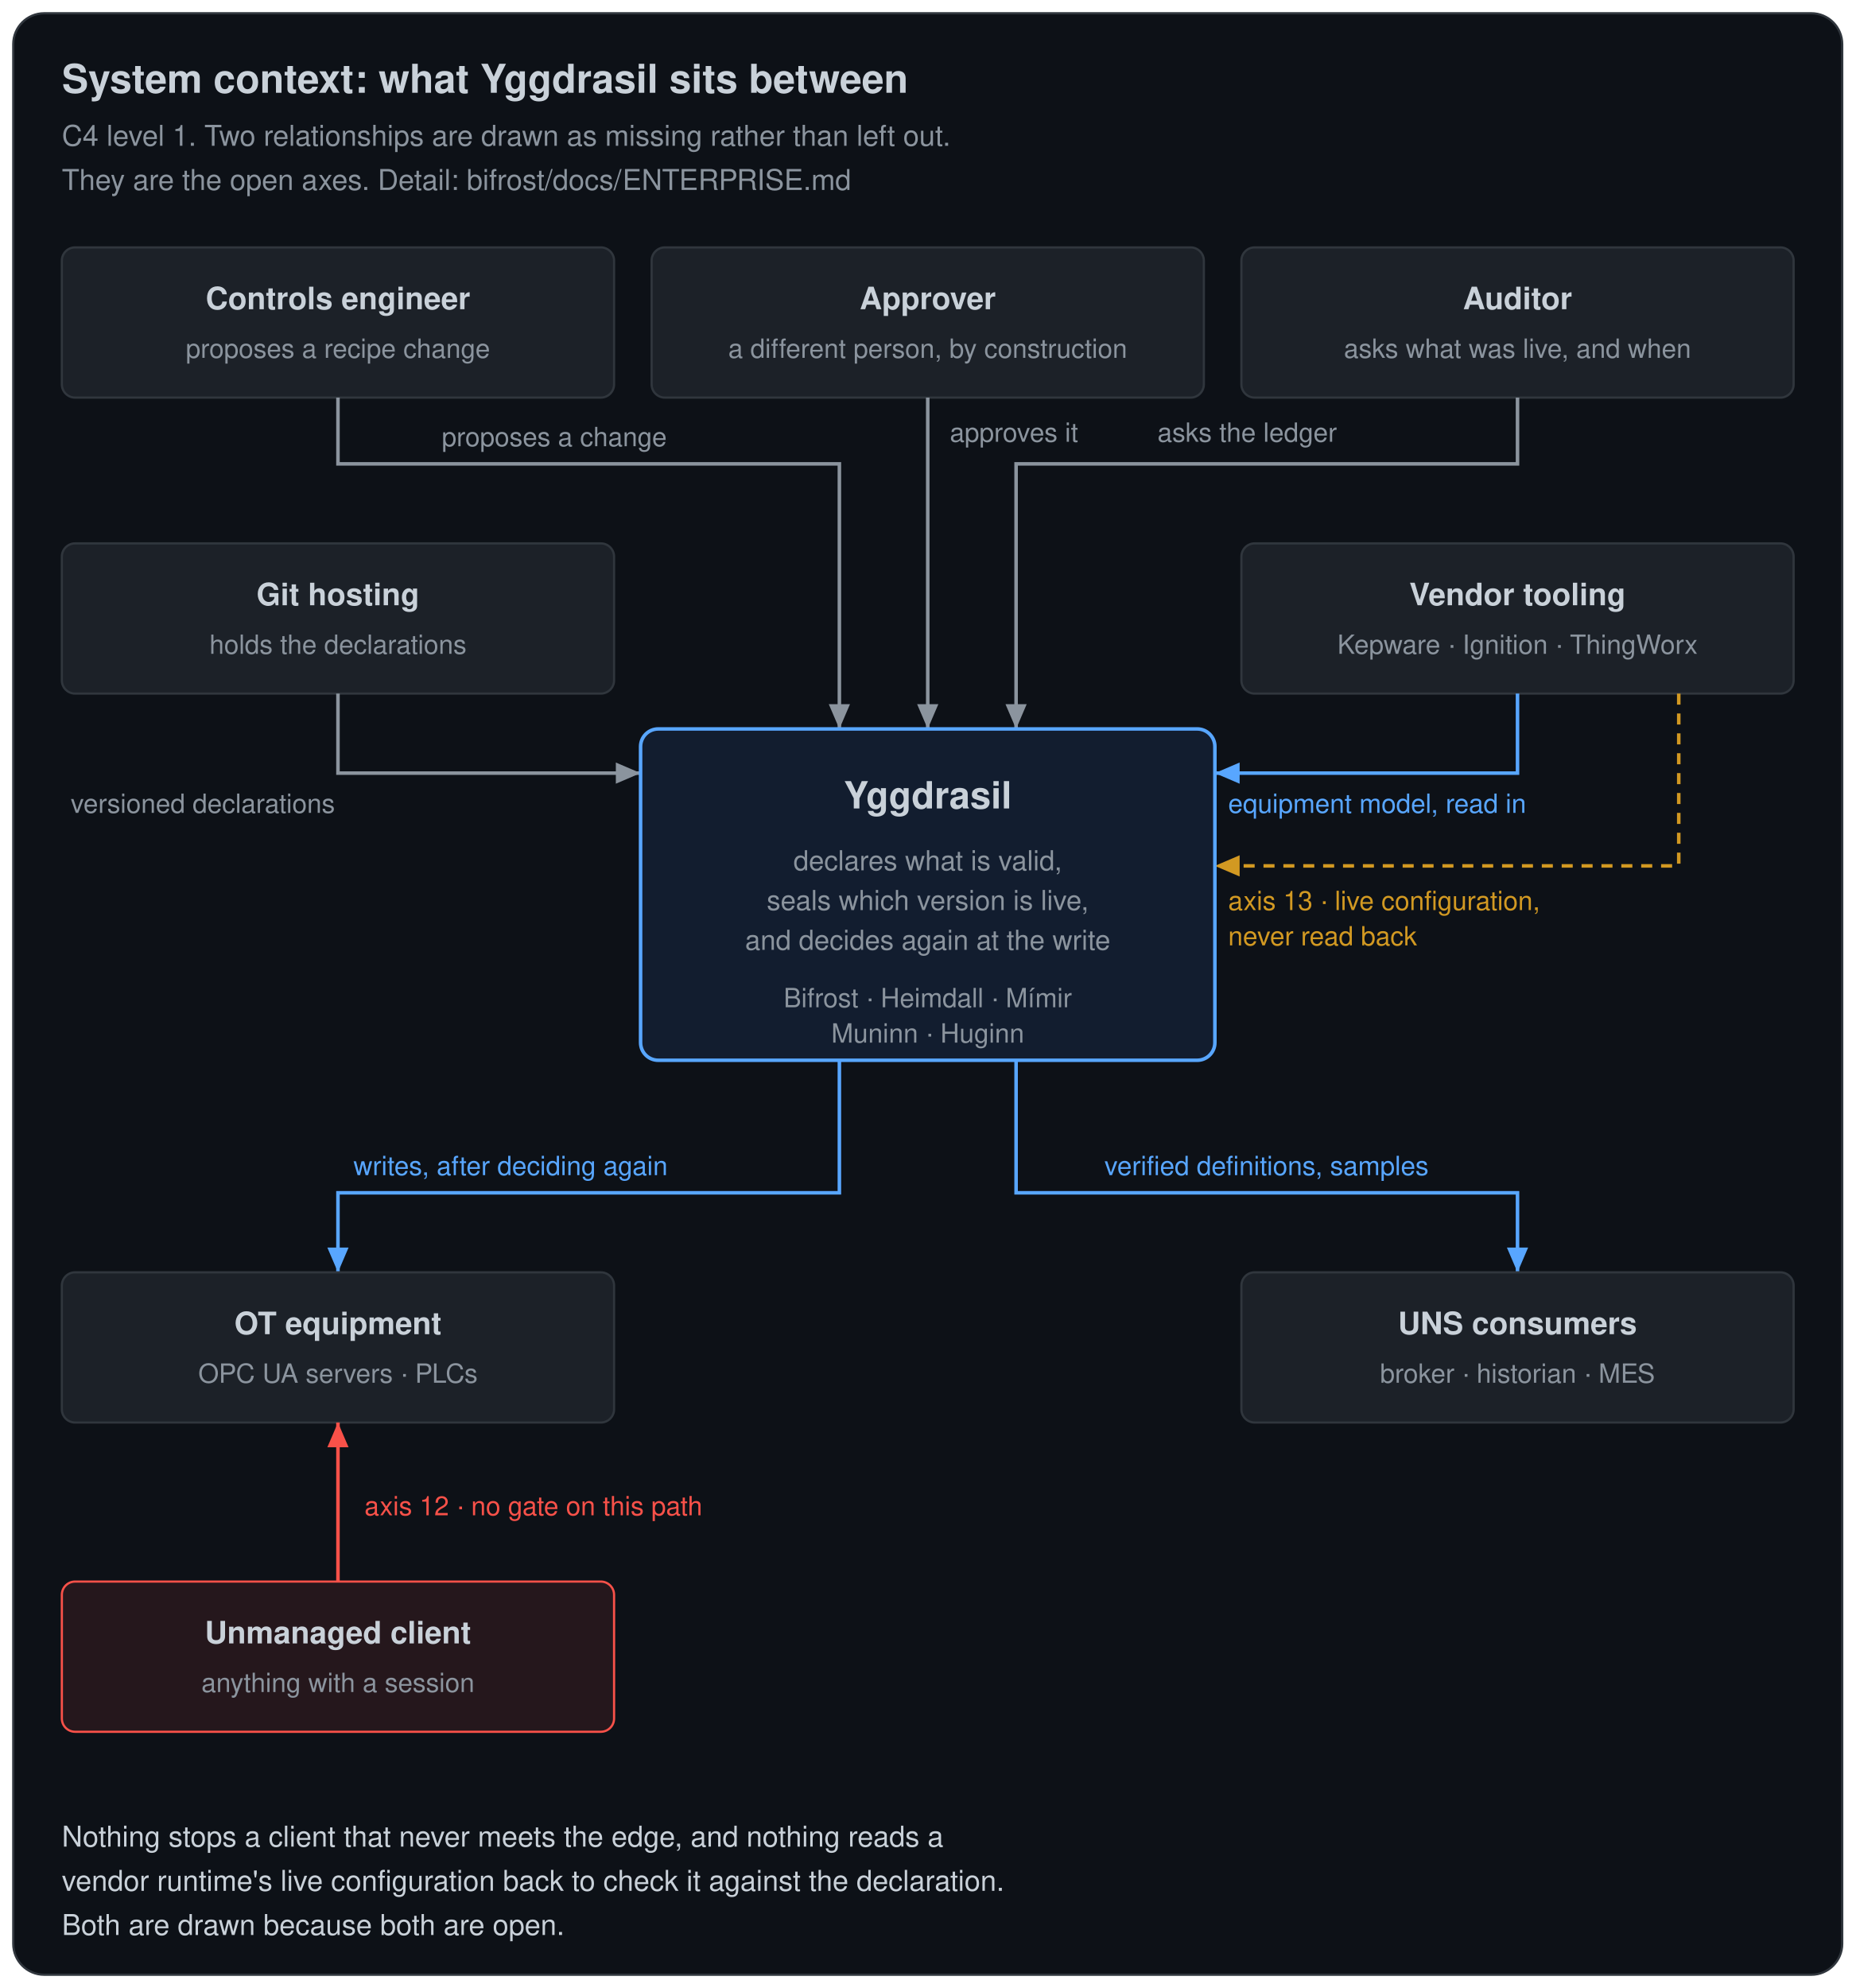
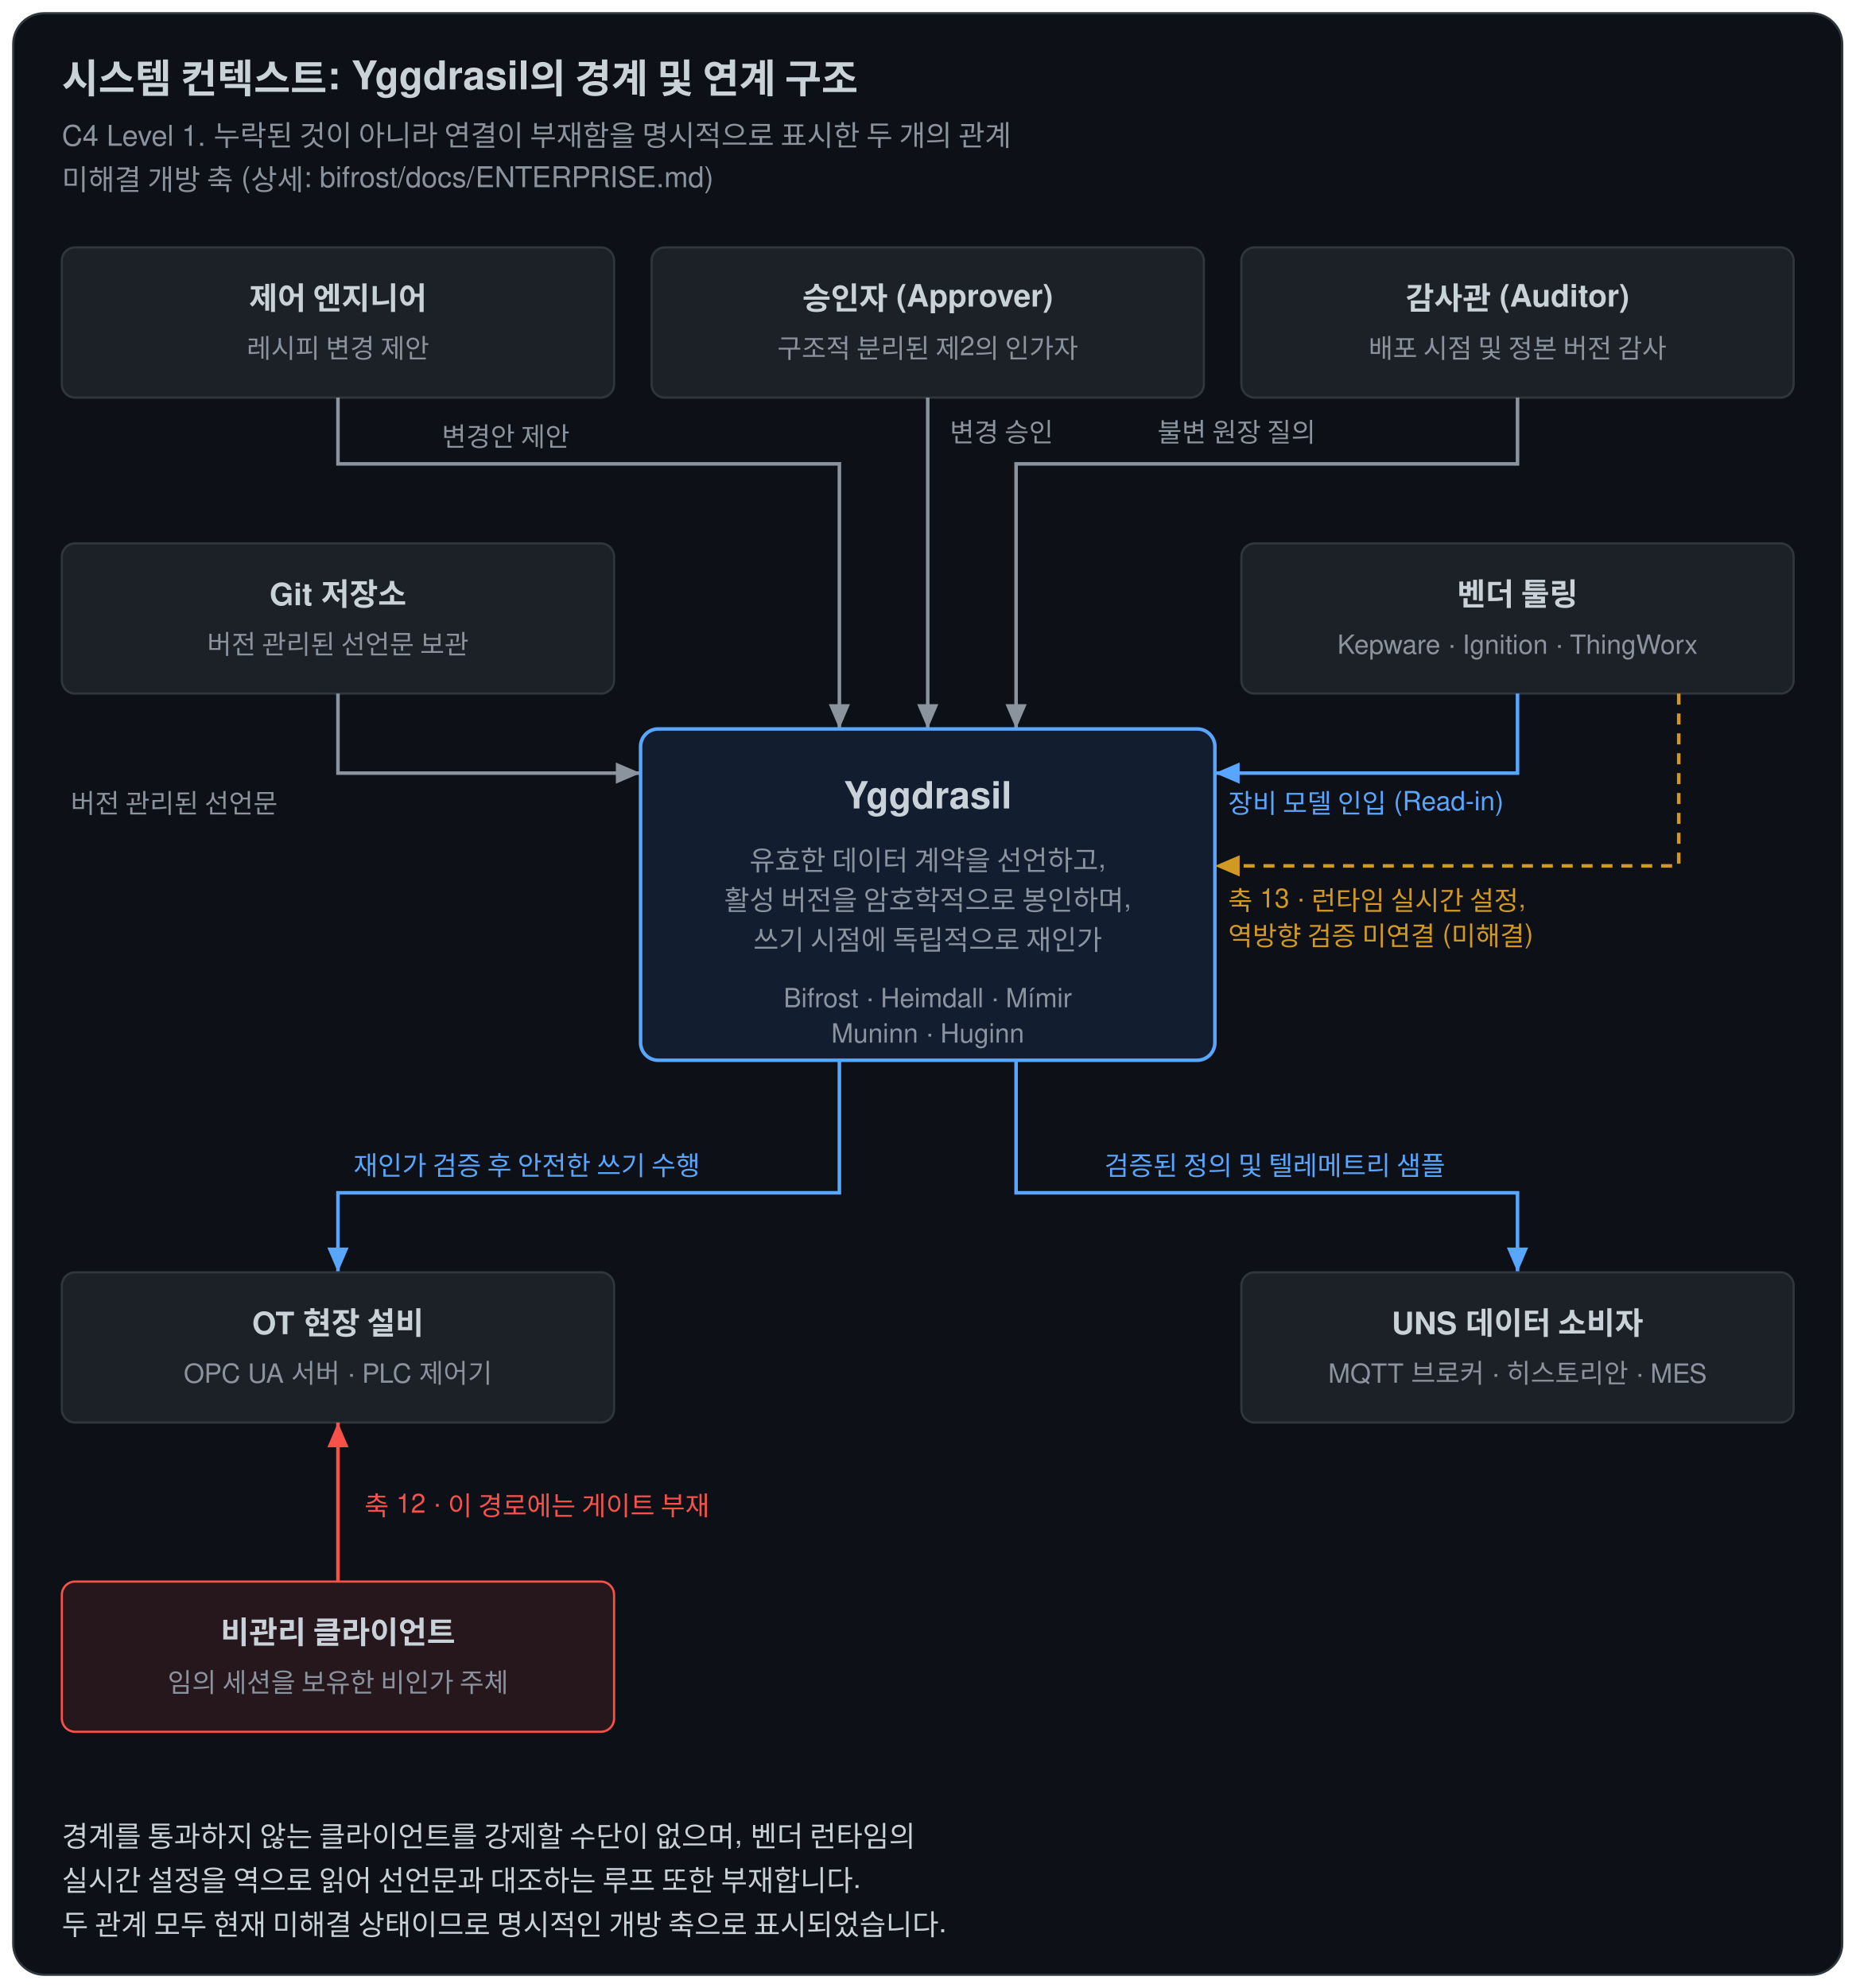
<svg xmlns="http://www.w3.org/2000/svg" width="840" height="900" viewBox="0 0 840 900" font-family="-apple-system,Segoe UI,Helvetica,Arial,sans-serif">
  <defs>
    <marker id="scG" markerWidth="9" markerHeight="9" refX="7" refY="3" orient="auto">
      <path d="M0,0 L7,3 L0,6 Z" fill="#8b949e" />
    </marker>
    <marker id="scB" markerWidth="9" markerHeight="9" refX="7" refY="3" orient="auto">
      <path d="M0,0 L7,3 L0,6 Z" fill="#58a6ff" />
    </marker>
    <marker id="scA" markerWidth="9" markerHeight="9" refX="7" refY="3" orient="auto">
      <path d="M0,0 L7,3 L0,6 Z" fill="#d29922" />
    </marker>
    <marker id="scR" markerWidth="9" markerHeight="9" refX="7" refY="3" orient="auto">
      <path d="M0,0 L7,3 L0,6 Z" fill="#f85149" />
    </marker>
  </defs>
  <rect x="6" y="6" width="828" height="888" rx="14" fill="#0d1117" stroke="#30363d" />
-   <text x="28" y="42" font-size="18" font-weight="600" fill="#c9d1d9">System context: what Yggdrasil sits between</text>
-   <text x="28" y="66" font-size="13" fill="#8b949e">C4 level 1. Two relationships are drawn as missing rather than left out.</text>
-   <text x="28" y="86" font-size="13" fill="#8b949e">They are the open axes. Detail: bifrost/docs/ENTERPRISE.md</text>
+   <text x="28" y="42" font-size="18" font-weight="600" fill="#c9d1d9">시스템 컨텍스트: Yggdrasil의 경계 및 연계 구조</text>
+   <text x="28" y="66" font-size="13" fill="#8b949e">C4 Level 1. 누락된 것이 아니라 연결이 부재함을 명시적으로 표시한 두 개의 관계</text>
+   <text x="28" y="86" font-size="13" fill="#8b949e">미해결 개방 축 (상세: bifrost/docs/ENTERPRISE.md)</text>
  <rect x="28" y="112" width="250" height="68" rx="6" fill="#1c2128" stroke="#30363d" />
-   <text x="153" y="140" font-size="14" font-weight="600" fill="#c9d1d9" text-anchor="middle">Controls engineer</text>
-   <text x="153" y="162" font-size="12" fill="#8b949e" text-anchor="middle">proposes a recipe change</text>
+   <text x="153" y="140" font-size="14" font-weight="600" fill="#c9d1d9" text-anchor="middle">제어 엔지니어</text>
+   <text x="153" y="162" font-size="12" fill="#8b949e" text-anchor="middle">레시피 변경 제안</text>
  <rect x="295" y="112" width="250" height="68" rx="6" fill="#1c2128" stroke="#30363d" />
-   <text x="420" y="140" font-size="14" font-weight="600" fill="#c9d1d9" text-anchor="middle">Approver</text>
-   <text x="420" y="162" font-size="12" fill="#8b949e" text-anchor="middle">a different person, by construction</text>
+   <text x="420" y="140" font-size="14" font-weight="600" fill="#c9d1d9" text-anchor="middle">승인자 (Approver)</text>
+   <text x="420" y="162" font-size="12" fill="#8b949e" text-anchor="middle">구조적 분리된 제2의 인가자</text>
  <rect x="562" y="112" width="250" height="68" rx="6" fill="#1c2128" stroke="#30363d" />
-   <text x="687" y="140" font-size="14" font-weight="600" fill="#c9d1d9" text-anchor="middle">Auditor</text>
-   <text x="687" y="162" font-size="12" fill="#8b949e" text-anchor="middle">asks what was live, and when</text>
+   <text x="687" y="140" font-size="14" font-weight="600" fill="#c9d1d9" text-anchor="middle">감사관 (Auditor)</text>
+   <text x="687" y="162" font-size="12" fill="#8b949e" text-anchor="middle">배포 시점 및 정본 버전 감사</text>
  <polyline points="153,180 153,210 380,210 380,330" fill="none" stroke="#8b949e" stroke-width="1.6" marker-end="url(#scG)" />
-   <text x="200" y="202" font-size="12" fill="#8b949e">proposes a change</text>
+   <text x="200" y="202" font-size="12" fill="#8b949e">변경안 제안</text>
  <polyline points="420,180 420,330" fill="none" stroke="#8b949e" stroke-width="1.6" marker-end="url(#scG)" />
-   <text x="430" y="200" font-size="12" fill="#8b949e">approves it</text>
+   <text x="430" y="200" font-size="12" fill="#8b949e">변경 승인</text>
  <polyline points="687,180 687,210 460,210 460,330" fill="none" stroke="#8b949e" stroke-width="1.6" marker-end="url(#scG)" />
-   <text x="524" y="200" font-size="12" fill="#8b949e">asks the ledger</text>
+   <text x="524" y="200" font-size="12" fill="#8b949e">불변 원장 질의</text>
  <rect x="28" y="246" width="250" height="68" rx="6" fill="#1c2128" stroke="#30363d" />
-   <text x="153" y="274" font-size="14" font-weight="600" fill="#c9d1d9" text-anchor="middle">Git hosting</text>
-   <text x="153" y="296" font-size="12" fill="#8b949e" text-anchor="middle">holds the declarations</text>
+   <text x="153" y="274" font-size="14" font-weight="600" fill="#c9d1d9" text-anchor="middle">Git 저장소</text>
+   <text x="153" y="296" font-size="12" fill="#8b949e" text-anchor="middle">버전 관리된 선언문 보관</text>
  <rect x="562" y="246" width="250" height="68" rx="6" fill="#1c2128" stroke="#30363d" />
-   <text x="687" y="274" font-size="14" font-weight="600" fill="#c9d1d9" text-anchor="middle">Vendor tooling</text>
+   <text x="687" y="274" font-size="14" font-weight="600" fill="#c9d1d9" text-anchor="middle">벤더 툴링</text>
  <text x="687" y="296" font-size="12" fill="#8b949e" text-anchor="middle">Kepware · Ignition · ThingWorx</text>
  <polyline points="153,314 153,350 290,350" fill="none" stroke="#8b949e" stroke-width="1.6" marker-end="url(#scG)" />
-   <text x="32" y="368" font-size="12" fill="#8b949e">versioned declarations</text>
+   <text x="32" y="368" font-size="12" fill="#8b949e">버전 관리된 선언문</text>
  <polyline points="687,314 687,350 550,350" fill="none" stroke="#58a6ff" stroke-width="1.6" marker-end="url(#scB)" />
-   <text x="556" y="368" font-size="12" fill="#58a6ff">equipment model, read in</text>
+   <text x="556" y="368" font-size="12" fill="#58a6ff">장비 모델 인입 (Read-in)</text>
  <polyline points="760,314 760,392 550,392" fill="none" stroke="#d29922" stroke-width="1.6" stroke-dasharray="5 4" marker-end="url(#scA)" />
-   <text x="556" y="412" font-size="12" fill="#d29922">axis 13 · live configuration,</text>
-   <text x="556" y="428" font-size="12" fill="#d29922">never read back</text>
+   <text x="556" y="412" font-size="12" fill="#d29922">축 13 · 런타임 실시간 설정,</text>
+   <text x="556" y="428" font-size="12" fill="#d29922">역방향 검증 미연결 (미해결)</text>
  <rect x="290" y="330" width="260" height="150" rx="8" fill="#121d2f" stroke="#58a6ff" stroke-width="1.6" />
  <text x="420" y="366" font-size="17" font-weight="600" fill="#c9d1d9" text-anchor="middle">Yggdrasil</text>
-   <text x="420" y="394" font-size="12.5" fill="#8b949e" text-anchor="middle">declares what is valid,</text>
-   <text x="420" y="412" font-size="12.5" fill="#8b949e" text-anchor="middle">seals which version is live,</text>
-   <text x="420" y="430" font-size="12.5" fill="#8b949e" text-anchor="middle">and decides again at the write</text>
+   <text x="420" y="394" font-size="12.5" fill="#8b949e" text-anchor="middle">유효한 데이터 계약을 선언하고,</text>
+   <text x="420" y="412" font-size="12.5" fill="#8b949e" text-anchor="middle">활성 버전을 암호학적으로 봉인하며,</text>
+   <text x="420" y="430" font-size="12.5" fill="#8b949e" text-anchor="middle">쓰기 시점에 독립적으로 재인가</text>
  <text x="420" y="456" font-size="12" fill="#8b949e" text-anchor="middle">Bifrost · Heimdall · Mímir</text>
  <text x="420" y="472" font-size="12" fill="#8b949e" text-anchor="middle">Muninn · Huginn</text>
  <polyline points="380,480 380,540 153,540 153,576" fill="none" stroke="#58a6ff" stroke-width="1.6" marker-end="url(#scB)" />
-   <text x="160" y="532" font-size="12" fill="#58a6ff">writes, after deciding again</text>
+   <text x="160" y="532" font-size="12" fill="#58a6ff">재인가 검증 후 안전한 쓰기 수행</text>
  <polyline points="460,480 460,540 687,540 687,576" fill="none" stroke="#58a6ff" stroke-width="1.6" marker-end="url(#scB)" />
-   <text x="500" y="532" font-size="12" fill="#58a6ff">verified definitions, samples</text>
+   <text x="500" y="532" font-size="12" fill="#58a6ff">검증된 정의 및 텔레메트리 샘플</text>
  <rect x="28" y="576" width="250" height="68" rx="6" fill="#1c2128" stroke="#30363d" />
-   <text x="153" y="604" font-size="14" font-weight="600" fill="#c9d1d9" text-anchor="middle">OT equipment</text>
-   <text x="153" y="626" font-size="12" fill="#8b949e" text-anchor="middle">OPC UA servers · PLCs</text>
+   <text x="153" y="604" font-size="14" font-weight="600" fill="#c9d1d9" text-anchor="middle">OT 현장 설비</text>
+   <text x="153" y="626" font-size="12" fill="#8b949e" text-anchor="middle">OPC UA 서버 · PLC 제어기</text>
  <rect x="562" y="576" width="250" height="68" rx="6" fill="#1c2128" stroke="#30363d" />
-   <text x="687" y="604" font-size="14" font-weight="600" fill="#c9d1d9" text-anchor="middle">UNS consumers</text>
-   <text x="687" y="626" font-size="12" fill="#8b949e" text-anchor="middle">broker · historian · MES</text>
+   <text x="687" y="604" font-size="14" font-weight="600" fill="#c9d1d9" text-anchor="middle">UNS 데이터 소비자</text>
+   <text x="687" y="626" font-size="12" fill="#8b949e" text-anchor="middle">MQTT 브로커 · 히스토리안 · MES</text>
  <rect x="28" y="716" width="250" height="68" rx="6" fill="#25171c" stroke="#f85149" />
-   <text x="153" y="744" font-size="14" font-weight="600" fill="#c9d1d9" text-anchor="middle">Unmanaged client</text>
-   <text x="153" y="766" font-size="12" fill="#8b949e" text-anchor="middle">anything with a session</text>
+   <text x="153" y="744" font-size="14" font-weight="600" fill="#c9d1d9" text-anchor="middle">비관리 클라이언트</text>
+   <text x="153" y="766" font-size="12" fill="#8b949e" text-anchor="middle">임의 세션을 보유한 비인가 주체</text>
  <polyline points="153,716 153,644" fill="none" stroke="#f85149" stroke-width="1.6" marker-end="url(#scR)" />
-   <text x="165" y="686" font-size="12" fill="#f85149">axis 12 · no gate on this path</text>
-   <text x="28" y="836" font-size="13" fill="#c9d1d9">Nothing stops a client that never meets the edge, and nothing reads a</text>
-   <text x="28" y="856" font-size="13" fill="#c9d1d9">vendor runtime's live configuration back to check it against the declaration.</text>
-   <text x="28" y="876" font-size="13" fill="#c9d1d9">Both are drawn because both are open.</text>
+   <text x="165" y="686" font-size="12" fill="#f85149">축 12 · 이 경로에는 게이트 부재</text>
+   <text x="28" y="836" font-size="13" fill="#c9d1d9">경계를 통과하지 않는 클라이언트를 강제할 수단이 없으며, 벤더 런타임의</text>
+   <text x="28" y="856" font-size="13" fill="#c9d1d9">실시간 설정을 역으로 읽어 선언문과 대조하는 루프 또한 부재합니다.</text>
+   <text x="28" y="876" font-size="13" fill="#c9d1d9">두 관계 모두 현재 미해결 상태이므로 명시적인 개방 축으로 표시되었습니다.</text>
</svg>
